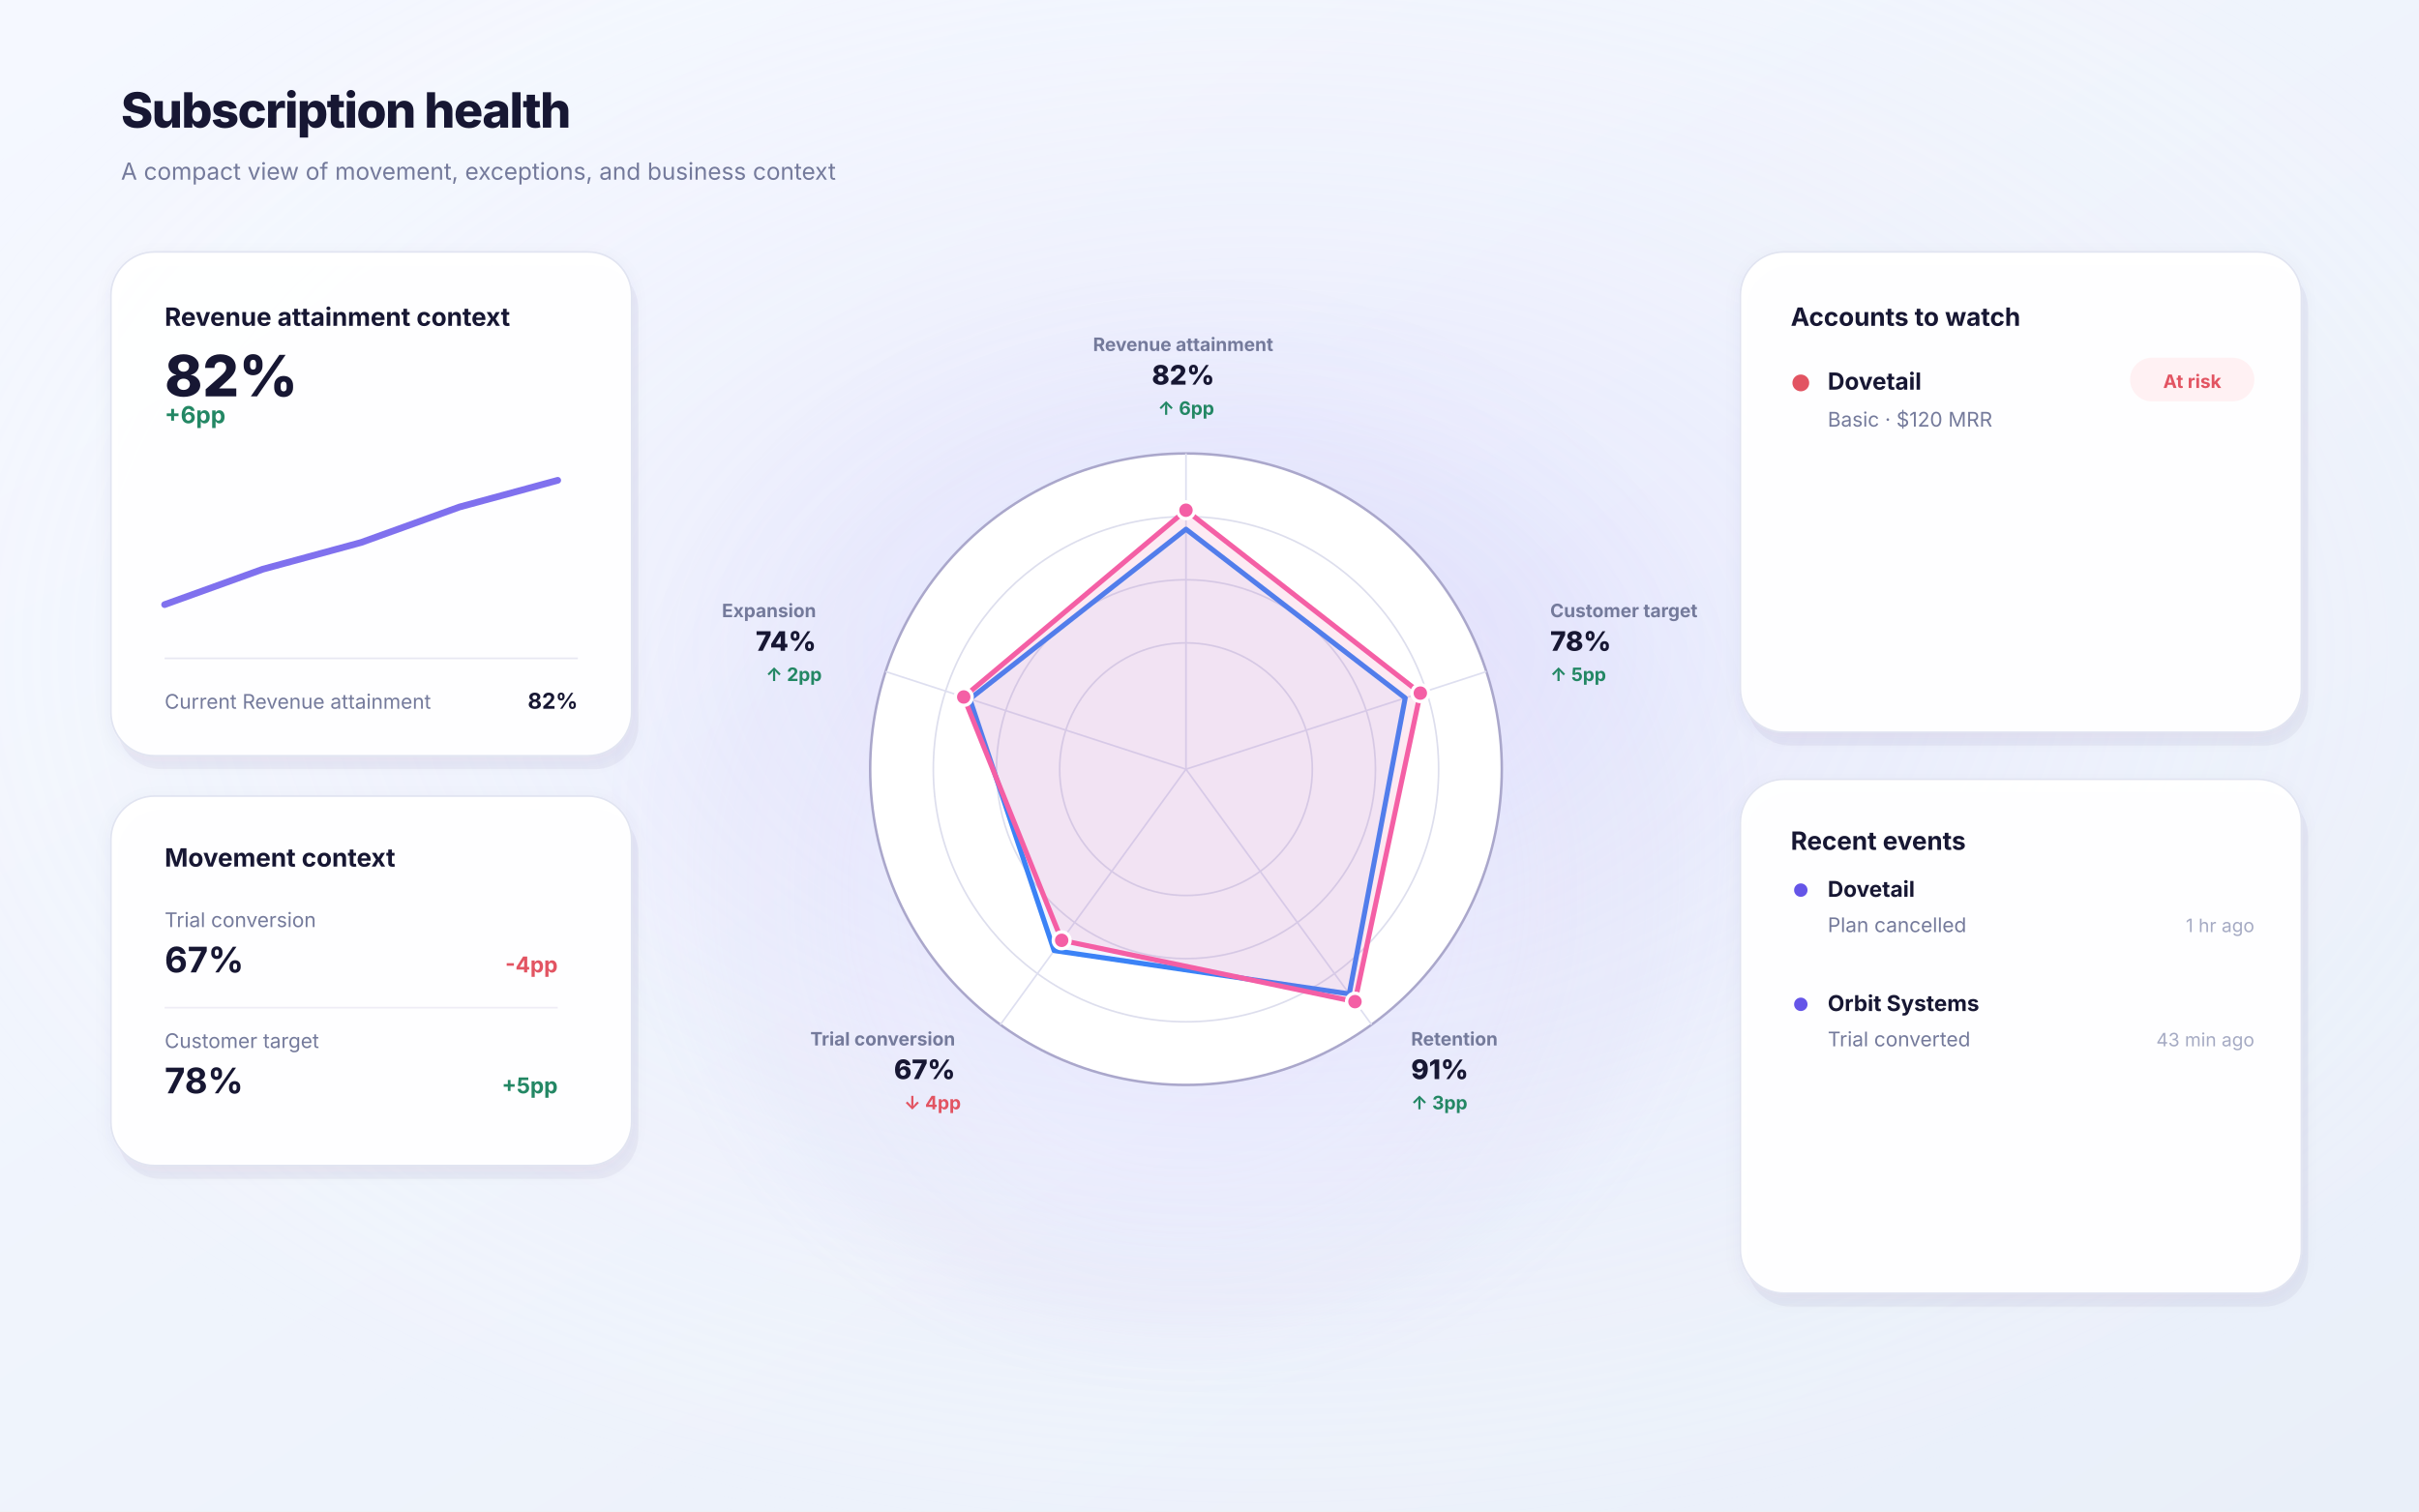
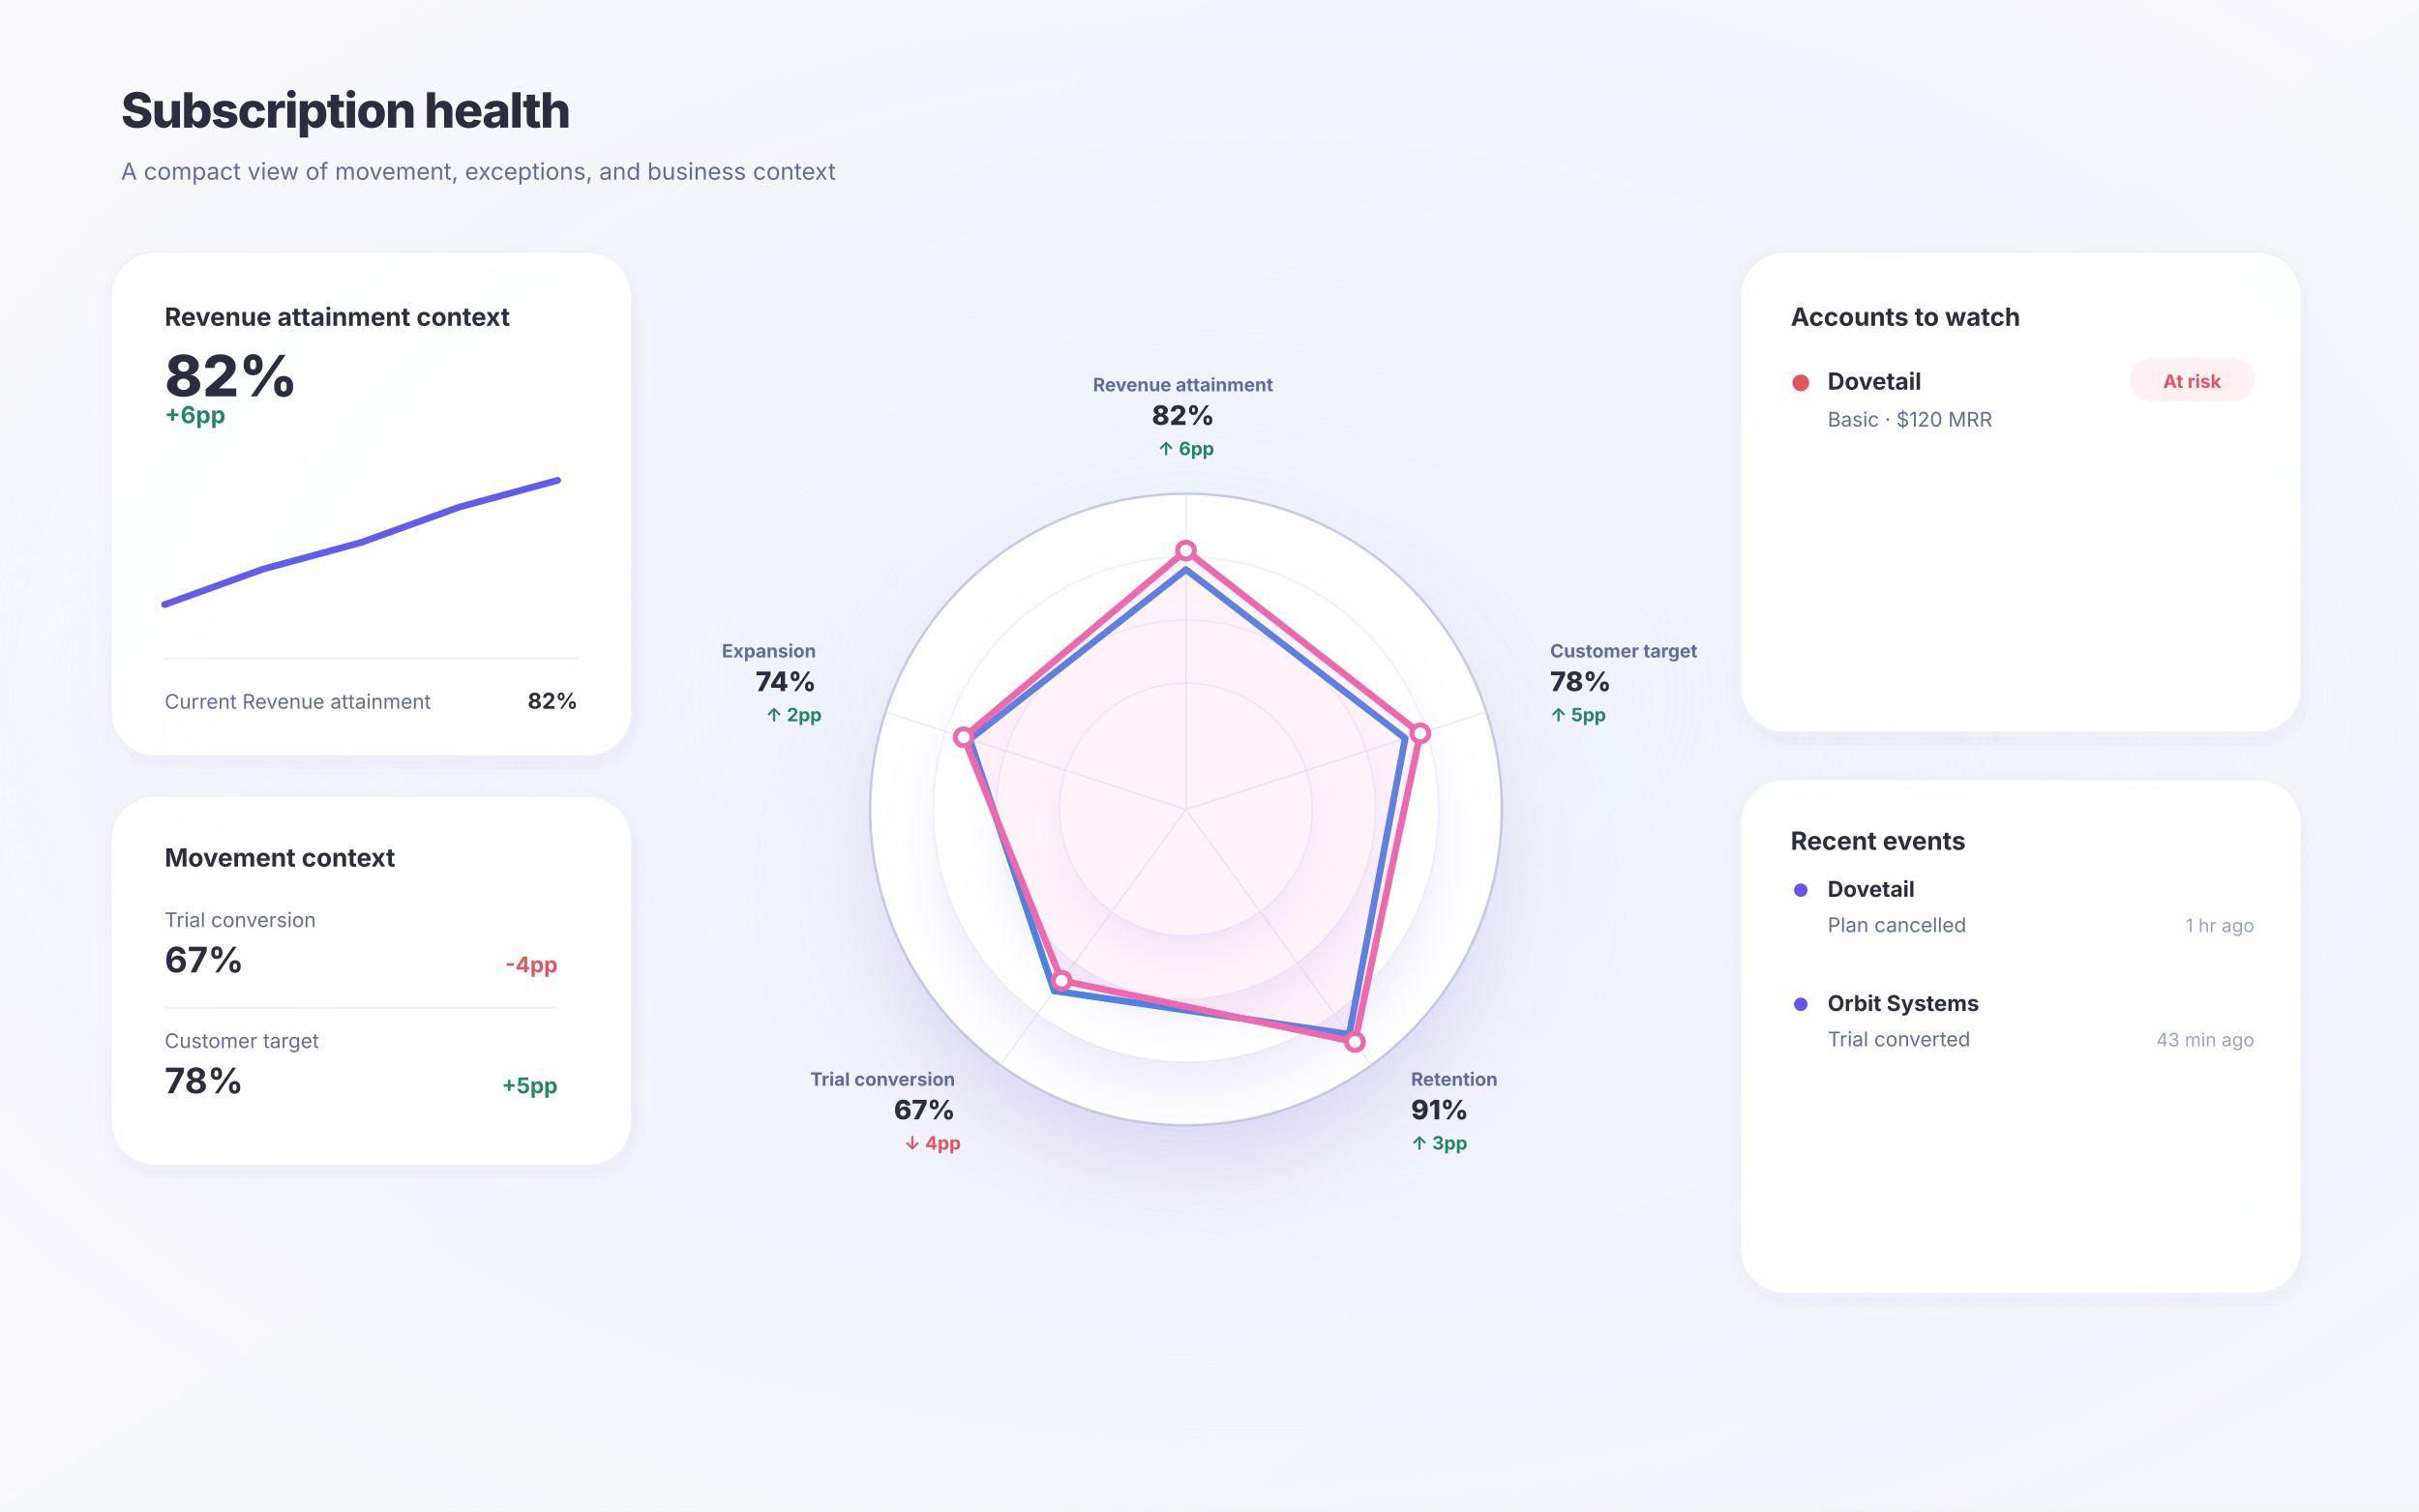
<svg xmlns="http://www.w3.org/2000/svg" viewBox="0 0 1440 900" role="img" aria-labelledby="title desc">
  <defs>
    <linearGradient id="pageBg" x1="0" y1="0" x2="1" y2="1">
-       <stop offset="0" stop-color="#f5f8ff" />
-       <stop offset="1" stop-color="#e9eff9" />
+       <stop offset="0" stop-color="#F8F8FC" />
+       <stop offset="1" stop-color="#F5F6FB" />
    </linearGradient>
-     <radialGradient id="ambientGlow" cx="52%" cy="43%" r="62%">
-       <stop offset="0" stop-color="#c9c0ff" stop-opacity="0.34" />
-       <stop offset="0.46" stop-color="#e7e3ff" stop-opacity="0.18" />
-       <stop offset="1" stop-color="#ffffff" stop-opacity="0" />
+     <radialGradient id="ambientGlow" cx="52%" cy="46%" r="64%">
+       <stop offset="0" stop-color="#EEF1FA" stop-opacity="0.88" />
+       <stop offset="0.54" stop-color="#EEF1FA" stop-opacity="0.48" />
+       <stop offset="1" stop-color="#EEF1FA" stop-opacity="0" />
    </radialGradient>
-     <radialGradient id="radarAmbient" cx="50%" cy="58%" r="56%">
-       <stop offset="0" stop-color="#cfc6ff" stop-opacity="0.26" />
-       <stop offset="0.46" stop-color="#dcd5ff" stop-opacity="0.18" />
-       <stop offset="0.74" stop-color="#c7bdf2" stop-opacity="0.08" />
-       <stop offset="1" stop-color="#b9adee" stop-opacity="0" />
+     <radialGradient id="radarAmbient" cx="50%" cy="58%" r="58%">
+       <stop offset="0" stop-color="#D9D2F1" stop-opacity="0.34" />
+       <stop offset="0.48" stop-color="#E9E5F7" stop-opacity="0.22" />
+       <stop offset="0.76" stop-color="#EEF1FA" stop-opacity="0.13" />
+       <stop offset="1" stop-color="#EEF1FA" stop-opacity="0" />
    </radialGradient>
    <linearGradient id="accentLine" x1="0" y1="0" x2="1" y2="1">
-       <stop offset="0" stop-color="#6555e8" />
-       <stop offset="1" stop-color="#9b8df4" />
+       <stop offset="0" stop-color="#4D56DD" />
+       <stop offset="1" stop-color="#7B61FF" />
    </linearGradient>
-     <filter id="ambientFieldBlur" x="-30%" y="-30%" width="160%" height="170%">
-       <feGaussianBlur stdDeviation="16" />
+     <filter id="ambientFieldBlur" x="-35%" y="-35%" width="170%" height="180%">
+       <feGaussianBlur stdDeviation="12" />
    </filter>
    <filter id="panelShadow" x="-30%" y="-30%" width="160%" height="170%">
-       <feDropShadow dx="0" dy="18" stdDeviation="20" flood-color="#403875" flood-opacity="0.10" />
-       <feDropShadow dx="0" dy="3" stdDeviation="5" flood-color="#403875" flood-opacity="0.05" />
+       <feDropShadow dx="0" dy="16" stdDeviation="18" flood-color="#B6A9E3" flood-opacity="0.16" />
+       <feDropShadow dx="0" dy="3" stdDeviation="5" flood-color="#6B628F" flood-opacity="0.04" />
+     </filter>
+     <filter id="radarDepth100" x="-30%" y="-30%" width="160%" height="180%">
+       <feDropShadow dx="0" dy="26" stdDeviation="18" flood-color="#B6A9E3" flood-opacity="0.28" />
+     </filter>
+     <filter id="radarDepth80" x="-35%" y="-35%" width="170%" height="190%">
+       <feDropShadow dx="0" dy="20" stdDeviation="14" flood-color="#B6A9E3" flood-opacity="0.23" />
+     </filter>
+     <filter id="radarDepth60" x="-40%" y="-40%" width="180%" height="200%">
+       <feDropShadow dx="0" dy="16" stdDeviation="11" flood-color="#B6A9E3" flood-opacity="0.19" />
+     </filter>
+     <filter id="radarDepth40" x="-45%" y="-45%" width="190%" height="210%">
+       <feDropShadow dx="0" dy="12" stdDeviation="9" flood-color="#B6A9E3" flood-opacity="0.16" />
    </filter>
    <filter id="orbShadow" x="-40%" y="-50%" width="180%" height="210%">
-       <feDropShadow dx="0" dy="9" stdDeviation="10" flood-color="#51468d" flood-opacity="0.12" />
+       <feDropShadow dx="0" dy="9" stdDeviation="10" flood-color="#766AA3" flood-opacity="0.10" />
    </filter>
    <marker id="radarVertex" viewBox="0 0 14 14" refX="7" refY="7" markerWidth="14" markerHeight="14" markerUnits="userSpaceOnUse">
-       <circle cx="7" cy="7" r="5" fill="#f45fa5" stroke="#ffffff" stroke-width="2" />
+       <circle cx="7" cy="7" r="5" fill="#ffffff" stroke="#ED69AD" stroke-width="3" />
    </marker>
    <style>
      .sans { font-family: Inter, ui-sans-serif, -apple-system, BlinkMacSystemFont, "Segoe UI", sans-serif; }
-       .ink { fill: #171733; }
-       .muted { fill: #747a9b; }
-       .soft { fill: #a5aac3; }
-       .accent { fill: #6555e8; }
+       .ink { fill: #2D2D40; }
+       .muted { fill: #646A9E; }
+       .soft { fill: #9AA1C5; }
+       .accent { fill: #4D56DD; }
      .positive { fill: #238764; }
-       .danger { fill: #e25462; }
-       .support-shadow { fill: #655b8f; fill-opacity: .065; }
-       .support-panel { fill: #ffffff; fill-opacity: .97; stroke: #e1e4f1; stroke-width: 1; filter: url(#panelShadow); }
+       .danger { fill: #E25462; }
+       .support-shadow { fill: #B6A9E3; fill-opacity: .035; }
+       .support-panel { fill: #ffffff; fill-opacity: .96; stroke: #EEF0F7; stroke-width: 1; filter: url(#panelShadow); }
      .radar-ambient-field { fill: url(#radarAmbient); stroke: none; filter: url(#ambientFieldBlur); }
-       .radar-scale-ring { fill: #ffffff; fill-opacity: 1; stroke: #d8d9eb; stroke-width: 1; stroke-opacity: .86; }
-       .radar-scale-ring[data-scale="100"] { stroke: #aaa7cb; stroke-width: 1.5; stroke-opacity: 1; }
-       .radar-spokes { fill: none; stroke: #dedff0; stroke-width: 1; }
-       .radar-shape--previous { fill: #3b82f6; fill-opacity: .07; stroke: #3b82f6; stroke-width: 3; stroke-linejoin: round; }
-       .radar-shape--current { fill: #f45fa5; fill-opacity: .13; stroke: #f45fa5; stroke-width: 3; stroke-linejoin: round; marker-start: url(#radarVertex); marker-mid: url(#radarVertex); }
+       .radar-scale-ring { fill: #ffffff; fill-opacity: 1; stroke: #CDD1EE; stroke-width: 1; stroke-opacity: .30; }
+       .radar-scale-ring[data-scale="100"] { stroke: #B8BEDD; stroke-width: 1.5; stroke-opacity: .78; filter: url(#radarDepth100); }
+       .radar-scale-ring[data-scale="80"] { filter: url(#radarDepth80); }
+       .radar-scale-ring[data-scale="60"] { filter: url(#radarDepth60); }
+       .radar-scale-ring[data-scale="40"] { filter: url(#radarDepth40); }
+       .radar-spokes { fill: none; stroke: #DDE1F1; stroke-width: 1; stroke-opacity: .64; }
+       .radar-shape--previous { fill: none; stroke: #4D82E2; stroke-width: 4; stroke-linejoin: round; }
+       .radar-shape--current { fill: #FF7BC2; fill-opacity: .1; stroke: #ED69AD; stroke-width: 4; stroke-linejoin: round; marker-start: url(#radarVertex); marker-mid: url(#radarVertex); }
      .radar-label--left, .radar-label--left tspan { text-anchor: end; }
      .radar-label--right, .radar-label--right tspan { text-anchor: start; }
-       .radar-label--right { transform: none; }
-       .metric-orb { fill: #f8f7ff; fill-opacity: .98; stroke: #d8d3f4; stroke-width: 1; filter: url(#orbShadow); }
+       .metric-orb { fill: #fbfaff; fill-opacity: .98; stroke: #e4e1f4; stroke-width: 1; filter: url(#orbShadow); }
    </style>
  </defs>
  <rect width="1440" height="900" fill="url(#pageBg)" />
  <rect width="1440" height="900" fill="url(#ambientGlow)" />
  <circle cx="706" cy="482" r="318" class="radar-ambient-field" />
  <g class="sans">
    <text x="72" y="76" class="ink" font-size="29" font-weight="760" letter-spacing="-0.8">Subscription health</text>
    <text x="72" y="107" class="muted" font-size="14">A compact view of movement, exceptions, and business context</text>
    <rect x="70" y="158" width="310" height="300" rx="26" class="support-shadow" />
    <rect x="70" y="482" width="310" height="220" rx="26" class="support-shadow" />
    <rect x="1040" y="158" width="334" height="286" rx="26" class="support-shadow" />
    <rect x="1040" y="472" width="334" height="306" rx="26" class="support-shadow" />
    <rect x="66" y="150" width="310" height="300" rx="26" class="support-panel" />
    <rect x="66" y="474" width="310" height="220" rx="26" class="support-panel" />
    <rect x="1036" y="150" width="334" height="286" rx="26" class="support-panel" />
    <rect x="1036" y="464" width="334" height="306" rx="26" class="support-panel" />
    <text x="98" y="194" class="ink" font-size="15" font-weight="700">Revenue attainment context</text>
    <text x="98" y="236" class="ink" font-size="34" font-weight="780">82%</text>
    <text x="98" y="252" class="positive" font-size="14" font-weight="650">+6pp</text>
    <path d="M98.0 360.0 L156.5 338.9 L215.0 323.0 L273.5 301.9 L332.0 286.0" fill="none" stroke="url(#accentLine)" stroke-width="4" stroke-linecap="round" stroke-linejoin="round" />
-     <line x1="98" y1="392" x2="344" y2="392" stroke="#e8e8f2" />
+     <line x1="98" y1="392" x2="344" y2="392" stroke="#ECEEF6" />
    <text x="98" y="422" class="muted" font-size="12">Current Revenue attainment</text>
    <text x="344" y="422" class="ink" font-size="13" font-weight="700" text-anchor="end">82%</text>
    <text x="98" y="516" class="ink" font-size="15" font-weight="700">Movement context</text>
    <g>
      <text x="98" y="552" class="muted" font-size="12">Trial conversion</text>
      <text x="98" y="579" class="ink" font-size="21" font-weight="700">67%</text>
      <text x="332" y="579" class="danger" font-size="13" font-weight="650" text-anchor="end">-4pp</text>
      <line x1="98" y1="600" x2="332" y2="600" stroke="#efedf6" />
    </g>
    <g>
      <text x="98" y="624" class="muted" font-size="12">Customer target</text>
      <text x="98" y="651" class="ink" font-size="21" font-weight="700">78%</text>
      <text x="332" y="651" class="positive" font-size="13" font-weight="650" text-anchor="end">+5pp</text>
    </g>
-     <g transform="translate(8 -6)">
+     <g transform="translate(8 18)">
      <circle class="radar-scale-ring" data-scale="100" r="188" cx="698" cy="464" />
      <circle class="radar-scale-ring" data-scale="80" r="150.4" cx="698" cy="464" />
      <circle class="radar-scale-ring" data-scale="60" r="112.8" cx="698" cy="464" />
      <circle class="radar-scale-ring" data-scale="40" r="75.2" cx="698" cy="464" />
      <path class="radar-spokes" d="M698 464 L698.0 276.0 M698 464 L876.8 405.9 M698 464 L808.5 616.1 M698 464 L587.5 616.1 M698 464 L519.2 405.9" />
      <path class="radar-shape radar-shape--previous" d="M698.0 321.1 L828.5 421.6 L795.2 597.8 L619.5 572.0 L569.3 422.2 Z" />
      <path class="radar-shape radar-shape--current" d="M698.0 309.8 L837.5 418.7 L798.6 602.4 L624.0 565.9 L565.7 421.0 Z" />
      <g class="radar-dimension-node">
        <text class="radar-label radar-label--top" data-outside-ring="true" text-anchor="middle" x="698.0" y="215.0">
          <tspan x="698.0" text-anchor="middle" class="muted" font-size="11" font-weight="650">Revenue attainment</tspan>
          <tspan x="698.0" dy="20" text-anchor="middle" class="ink" font-size="16" font-weight="760">82%</tspan>
          <tspan x="698.0" dy="18" text-anchor="middle" class="positive" font-size="11" font-weight="700">↑ 6pp</tspan>
        </text>
      </g>
      <g class="radar-dimension-node">
        <text class="radar-label radar-label--right" data-outside-ring="true" text-anchor="start" x="914.8" y="373.5">
          <tspan x="914.8" text-anchor="start" class="muted" font-size="11" font-weight="650">Customer target</tspan>
          <tspan x="914.8" dy="20" text-anchor="start" class="ink" font-size="16" font-weight="760">78%</tspan>
          <tspan x="914.8" dy="18" text-anchor="start" class="positive" font-size="11" font-weight="700">↑ 5pp</tspan>
        </text>
      </g>
      <g class="radar-dimension-node">
        <text class="radar-label radar-label--right" data-outside-ring="true" text-anchor="start" x="832.0" y="628.5">
          <tspan x="832.0" text-anchor="start" class="muted" font-size="11" font-weight="650">Retention</tspan>
          <tspan x="832.0" dy="20" text-anchor="start" class="ink" font-size="16" font-weight="760">91%</tspan>
          <tspan x="832.0" dy="18" text-anchor="start" class="positive" font-size="11" font-weight="700">↑ 3pp</tspan>
        </text>
      </g>
      <g class="radar-dimension-node">
        <text class="radar-label radar-label--left" data-outside-ring="true" text-anchor="end" x="564.0" y="628.5">
          <tspan x="564.0" text-anchor="end" class="muted" font-size="11" font-weight="650">Trial conversion</tspan>
          <tspan x="564.0" dy="20" text-anchor="end" class="ink" font-size="16" font-weight="760">67%</tspan>
          <tspan x="564.0" dy="18" text-anchor="end" class="danger" font-size="11" font-weight="700">↓ 4pp</tspan>
        </text>
      </g>
      <g class="radar-dimension-node">
        <text class="radar-label radar-label--left" data-outside-ring="true" text-anchor="end" x="481.2" y="373.5">
          <tspan x="481.2" text-anchor="end" class="muted" font-size="11" font-weight="650">Expansion</tspan>
          <tspan x="481.2" dy="20" text-anchor="end" class="ink" font-size="16" font-weight="760">74%</tspan>
          <tspan x="481.2" dy="18" text-anchor="end" class="positive" font-size="11" font-weight="700">↑ 2pp</tspan>
        </text>
      </g>
    </g>
    <text x="1066" y="194" class="ink" font-size="15" font-weight="700">Accounts to watch</text>
    <g>
      <circle cx="1072" cy="228" r="5" fill="#e25462" />
      <text x="1088" y="232" class="ink" font-size="14" font-weight="650">Dovetail</text>
      <text x="1088" y="254" class="muted" font-size="12">Basic · $120 MRR</text>
      <rect x="1268" y="213" width="74" height="26" rx="13" fill="#fff1f3" />
      <text x="1305" y="231" class="danger" font-size="11" font-weight="650" text-anchor="middle">At risk</text>
    </g>
    <text x="1066" y="506" class="ink" font-size="15" font-weight="700">Recent events</text>
    <g>
      <circle cx="1072" cy="530" r="4" fill="#6555e8" />
      <text x="1088" y="534" class="ink" font-size="13" font-weight="650">Dovetail</text>
      <text x="1088" y="555" class="muted" font-size="12">Plan cancelled</text>
      <text x="1342" y="555" class="soft" font-size="11" text-anchor="end">1 hr ago</text>
    </g>
    <g>
      <circle cx="1072" cy="598" r="4" fill="#6555e8" />
      <text x="1088" y="602" class="ink" font-size="13" font-weight="650">Orbit Systems</text>
      <text x="1088" y="623" class="muted" font-size="12">Trial converted</text>
      <text x="1342" y="623" class="soft" font-size="11" text-anchor="end">43 min ago</text>
    </g>
  </g>
</svg>
